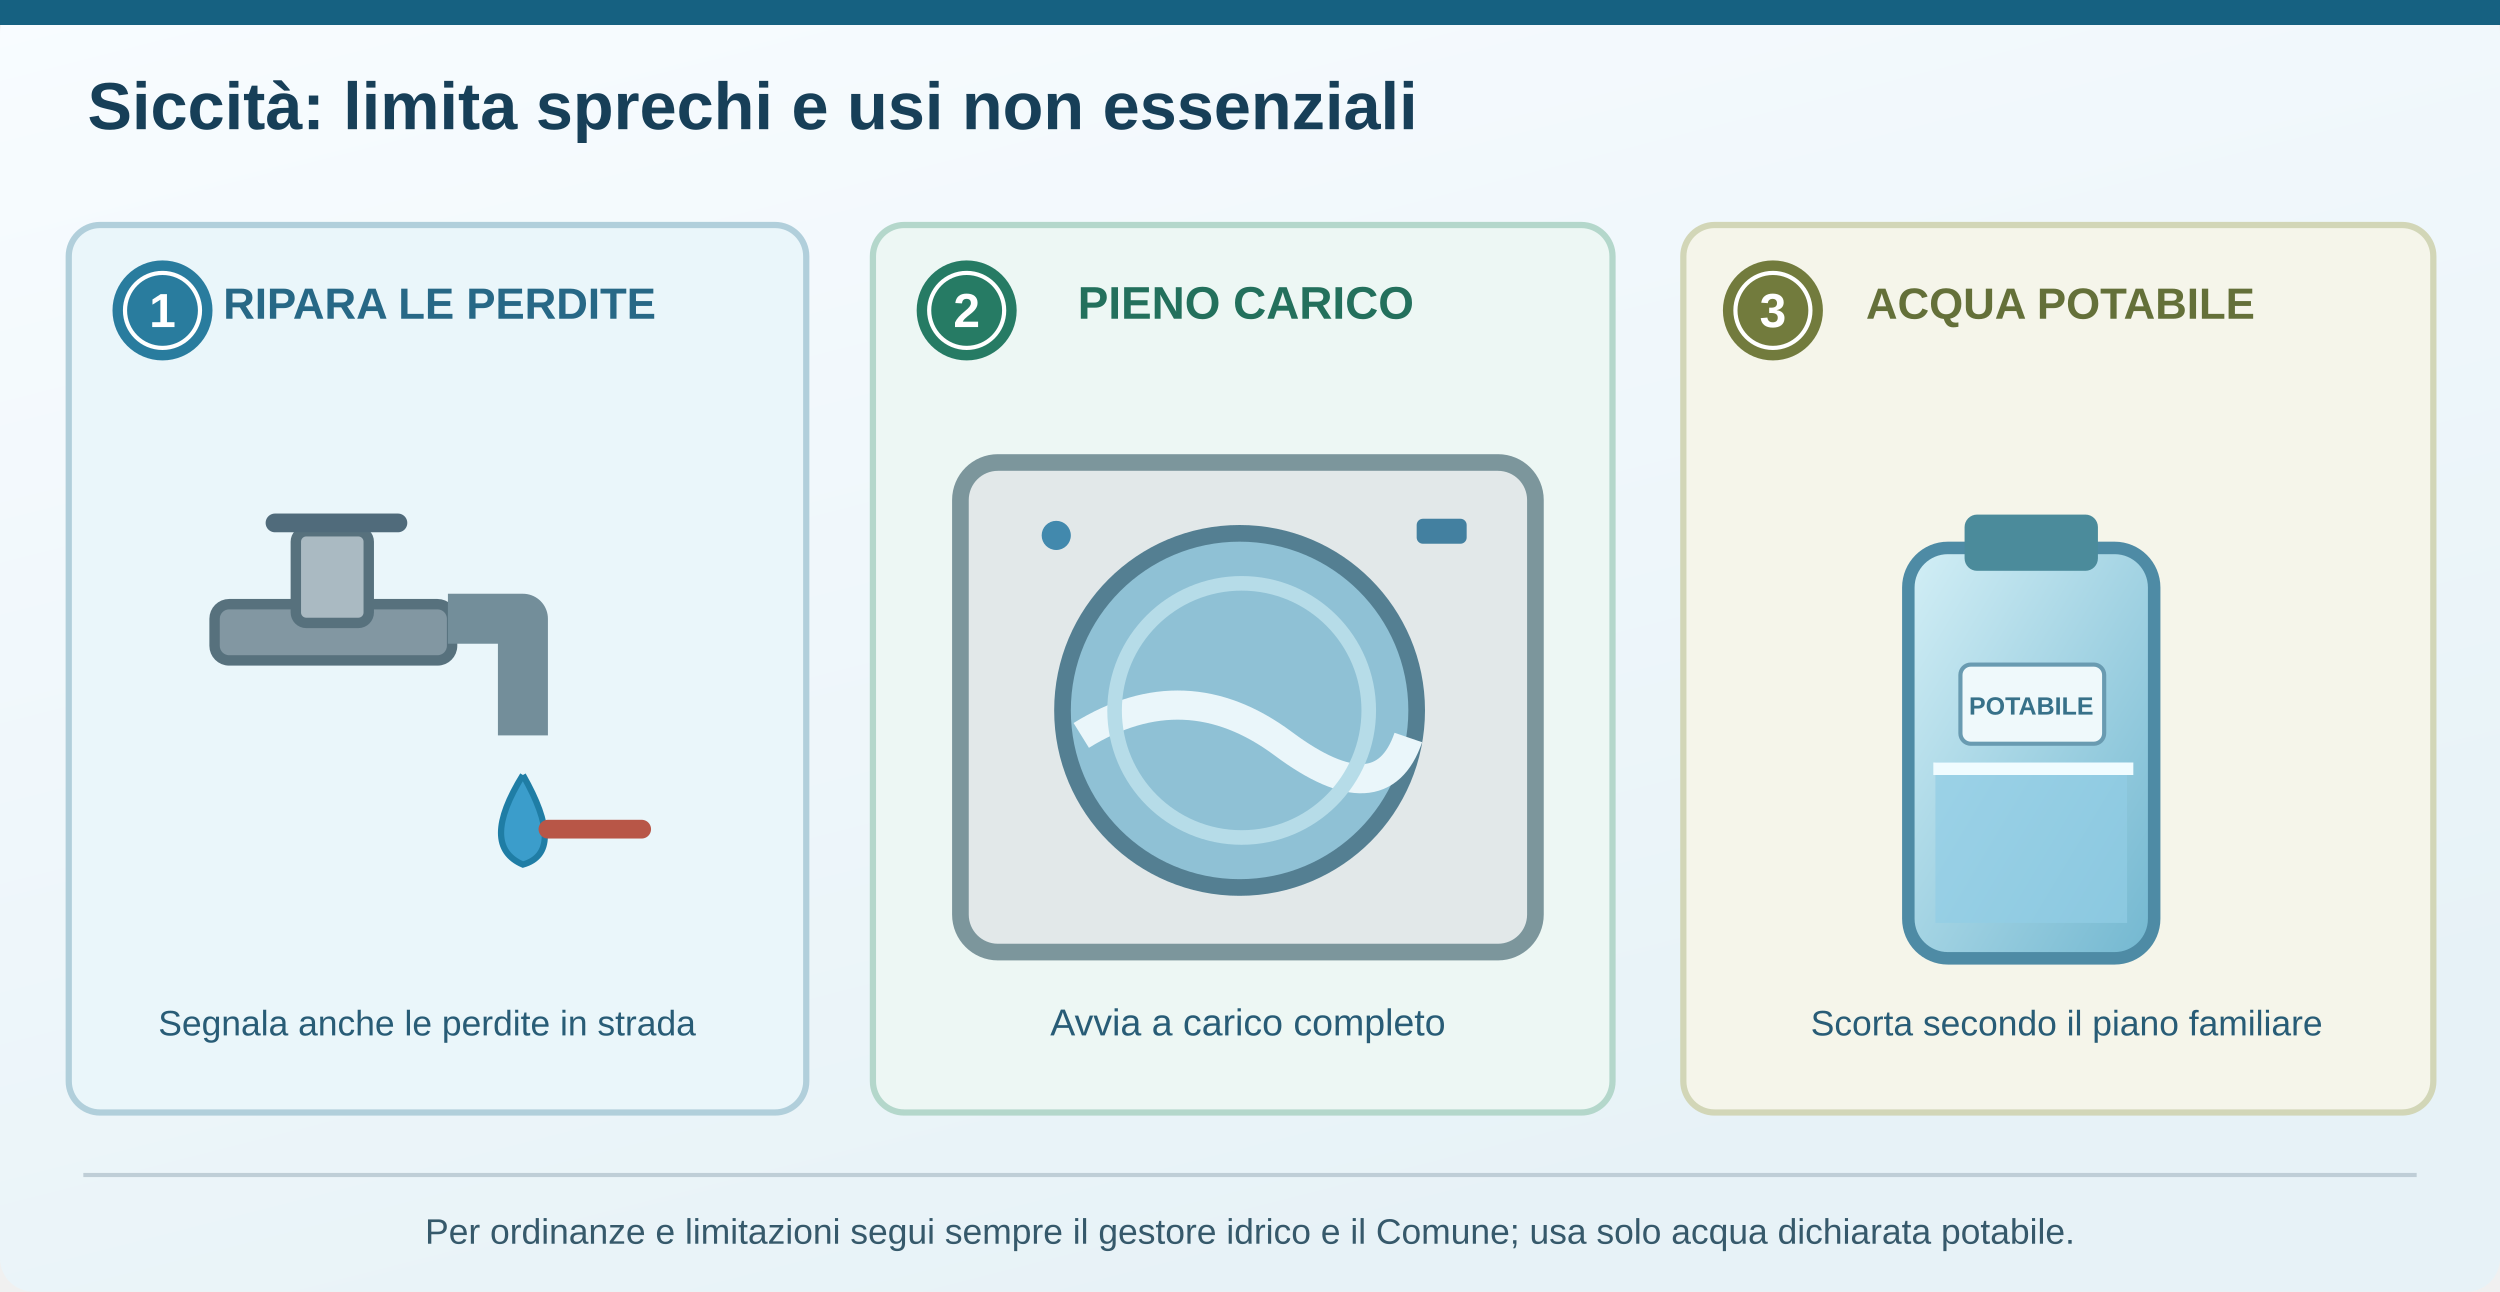
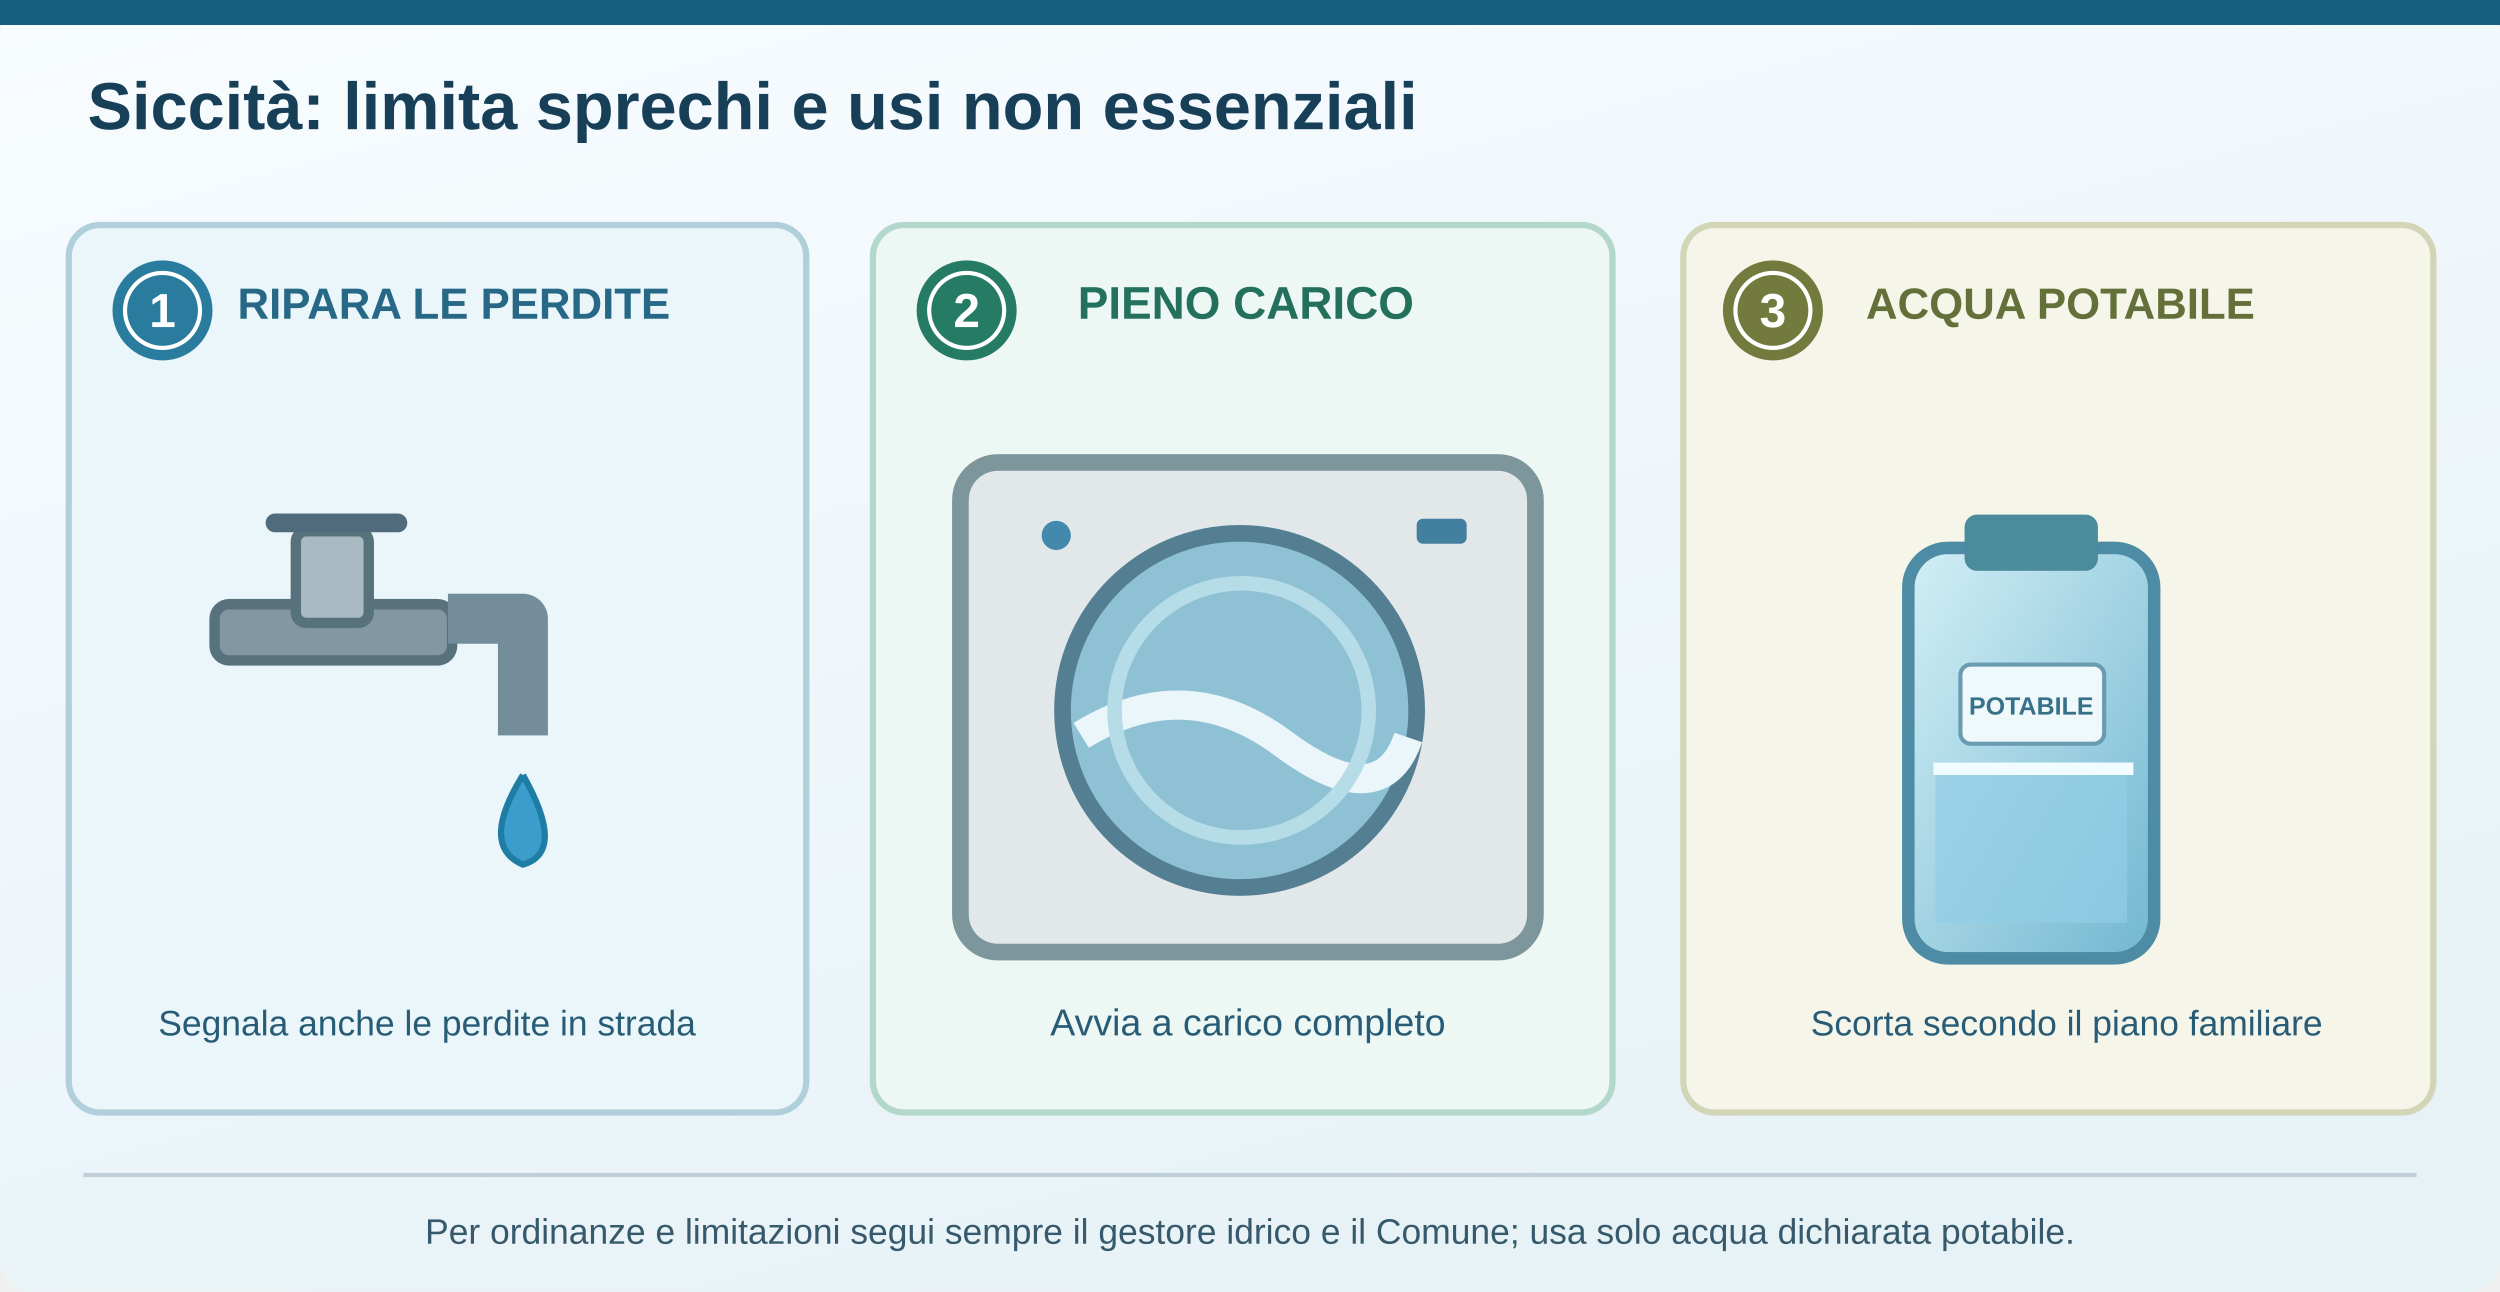
<svg xmlns="http://www.w3.org/2000/svg" width="1200" height="620" viewBox="0 0 1200 620" role="img" aria-labelledby="title desc">
  <defs>
    <linearGradient id="wash" x1="0" y1="0" x2=".5" y2="1">
      <stop stop-color="#f8fcff" />
      <stop offset="1" stop-color="#e7f2f7" />
    </linearGradient>
    <linearGradient id="sea" x1="0" y1="0" x2="0" y2="1">
      <stop stop-color="#91d3e7" />
      <stop offset="1" stop-color="#1f749d" />
    </linearGradient>
    <linearGradient id="glass" x1="0" y1="0" x2="1" y2="1">
      <stop stop-color="#d3eff6" />
      <stop offset="1" stop-color="#72b7d0" />
    </linearGradient>
  </defs>
  <rect width="1200" height="620" rx="16" fill="url(#wash)" />
  <rect width="1200" height="12" fill="#166181" />
  <text x="42" y="62" font-family="Arial,Helvetica,sans-serif" font-size="32" font-weight="700" fill="#173f58" text-anchor="start">Siccità: limita sprechi e usi non essenziali</text>
  <rect x="33" y="108" width="354" height="426" rx="15" fill="#eaf6fa" stroke="#b1cfdb" stroke-width="3" />
  <rect x="419" y="108" width="355" height="426" rx="15" fill="#edf7f4" stroke="#b4d7cb" stroke-width="3" />
  <rect x="808" y="108" width="360" height="426" rx="15" fill="#f5f5ea" stroke="#d2d6b7" stroke-width="3" />
  <circle cx="78" cy="149" r="24" fill="#297c9e" />
  <circle cx="78" cy="149" r="18" stroke="white" fill="none" stroke-width="2" />
  <text x="78" y="157" font-family="Arial,Helvetica,sans-serif" font-size="23" font-weight="700" fill="white" text-anchor="middle">1</text>
  <circle cx="464" cy="149" r="24" fill="#267b64" />
  <circle cx="464" cy="149" r="18" stroke="white" fill="none" stroke-width="2" />
  <text x="464" y="157" font-family="Arial,Helvetica,sans-serif" font-size="23" font-weight="700" fill="white" text-anchor="middle">2</text>
  <circle cx="851" cy="149" r="24" fill="#727b3d" />
  <circle cx="851" cy="149" r="18" stroke="white" fill="none" stroke-width="2" />
  <text x="851" y="157" font-family="Arial,Helvetica,sans-serif" font-size="23" font-weight="700" fill="white" text-anchor="middle">3</text>
-   <text x="211" y="153" font-family="Arial,Helvetica,sans-serif" font-size="21" font-weight="700" fill="#276886" text-anchor="middle">RIPARA LE PERDITE</text>
+   <text x="114" y="153" font-family="Arial,Helvetica,sans-serif" font-size="21" font-weight="700" fill="#276886" text-anchor="start">RIPARA LE PERDITE</text>
  <text x="598" y="153" font-family="Arial,Helvetica,sans-serif" font-size="22" font-weight="700" fill="#23705c" text-anchor="middle">PIENO CARICO</text>
  <text x="989" y="153" font-family="Arial,Helvetica,sans-serif" font-size="21" font-weight="700" fill="#647039" text-anchor="middle">ACQUA POTABILE</text>
  <g transform="translate(100 274)">
    <rect x="3" y="16" width="114" height="27" rx="7" fill="#8297a2" stroke="#57717d" stroke-width="5" />
    <rect x="42" y="-19" width="35" height="44" rx="5" fill="#aabac2" stroke="#57717d" stroke-width="5" />
    <path d="M32 -23 H91" stroke="#506b7b" stroke-width="9" stroke-linecap="round" />
    <path d="M115 23 H151 V79" stroke="#738e9a" stroke-width="24" fill="none" stroke-linejoin="round" />
    <path d="M151 98 Q130 132 151 141 Q172 135 151 98" fill="#3b9dcb" stroke="#1f7da5" stroke-width="3" />
  </g>
-   <path d="M263 398 h45" stroke="#b85647" stroke-width="9" stroke-linecap="round" />
  <text x="205" y="497" font-family="Arial,Helvetica,sans-serif" font-size="17" font-weight="400" fill="#285c76" text-anchor="middle">Segnala anche le perdite in strada</text>
  <g transform="translate(461 222)">
    <rect x="0" y="0" width="276" height="235" rx="18" fill="#e2e8e9" stroke="#7c969c" stroke-width="8" />
    <circle cx="134" cy="119" r="85" fill="#8fc1d5" stroke="#547f92" stroke-width="8" />
    <path d="M58 131 Q108 100 155 135 T215 132" fill="none" stroke="#eaf6fa" stroke-width="14" />
    <circle cx="135" cy="119" r="61" fill="none" stroke="#b6dce8" stroke-width="7" />
    <rect x="219" y="27" width="24" height="12" rx="3" fill="#4380a0" />
    <circle cx="46" cy="35" r="7" fill="#4289ad" />
  </g>
  <text x="599" y="497" font-family="Arial,Helvetica,sans-serif" font-size="18" font-weight="400" fill="#285c76" text-anchor="middle">Avvia a carico completo</text>
  <g transform="translate(900 244)">
    <rect x="16" y="19" width="118" height="197" rx="19" fill="url(#glass)" stroke="#4e8ba5" stroke-width="6" />
    <rect x="43" y="3" width="64" height="27" rx="6" fill="#4b8b9b" />
    <rect x="29" y="122" width="92" height="77" fill="#91cde5" opacity=".7" />
    <path d="M28 125 H124" stroke="#f0fcff" stroke-width="6" />
    <rect x="41" y="75" width="69" height="38" rx="5" fill="#eff9fb" stroke="#699bb1" stroke-width="2" />
    <text x="75" y="99" font-family="Arial,Helvetica,sans-serif" font-size="12" font-weight="700" fill="#377189" text-anchor="middle">POTABILE</text>
  </g>
  <text x="992" y="497" font-family="Arial,Helvetica,sans-serif" font-size="17" font-weight="400" fill="#285c76" text-anchor="middle">Scorta secondo il piano familiare</text>
  <path d="M40 564 H1160" stroke="#bfced7" stroke-width="2" />
  <text x="600" y="597" font-family="Arial,Helvetica,sans-serif" font-size="17" font-weight="400" fill="#36596b" text-anchor="middle">Per ordinanze e limitazioni segui sempre il gestore idrico e il Comune; usa solo acqua dichiarata potabile.</text>
</svg>
